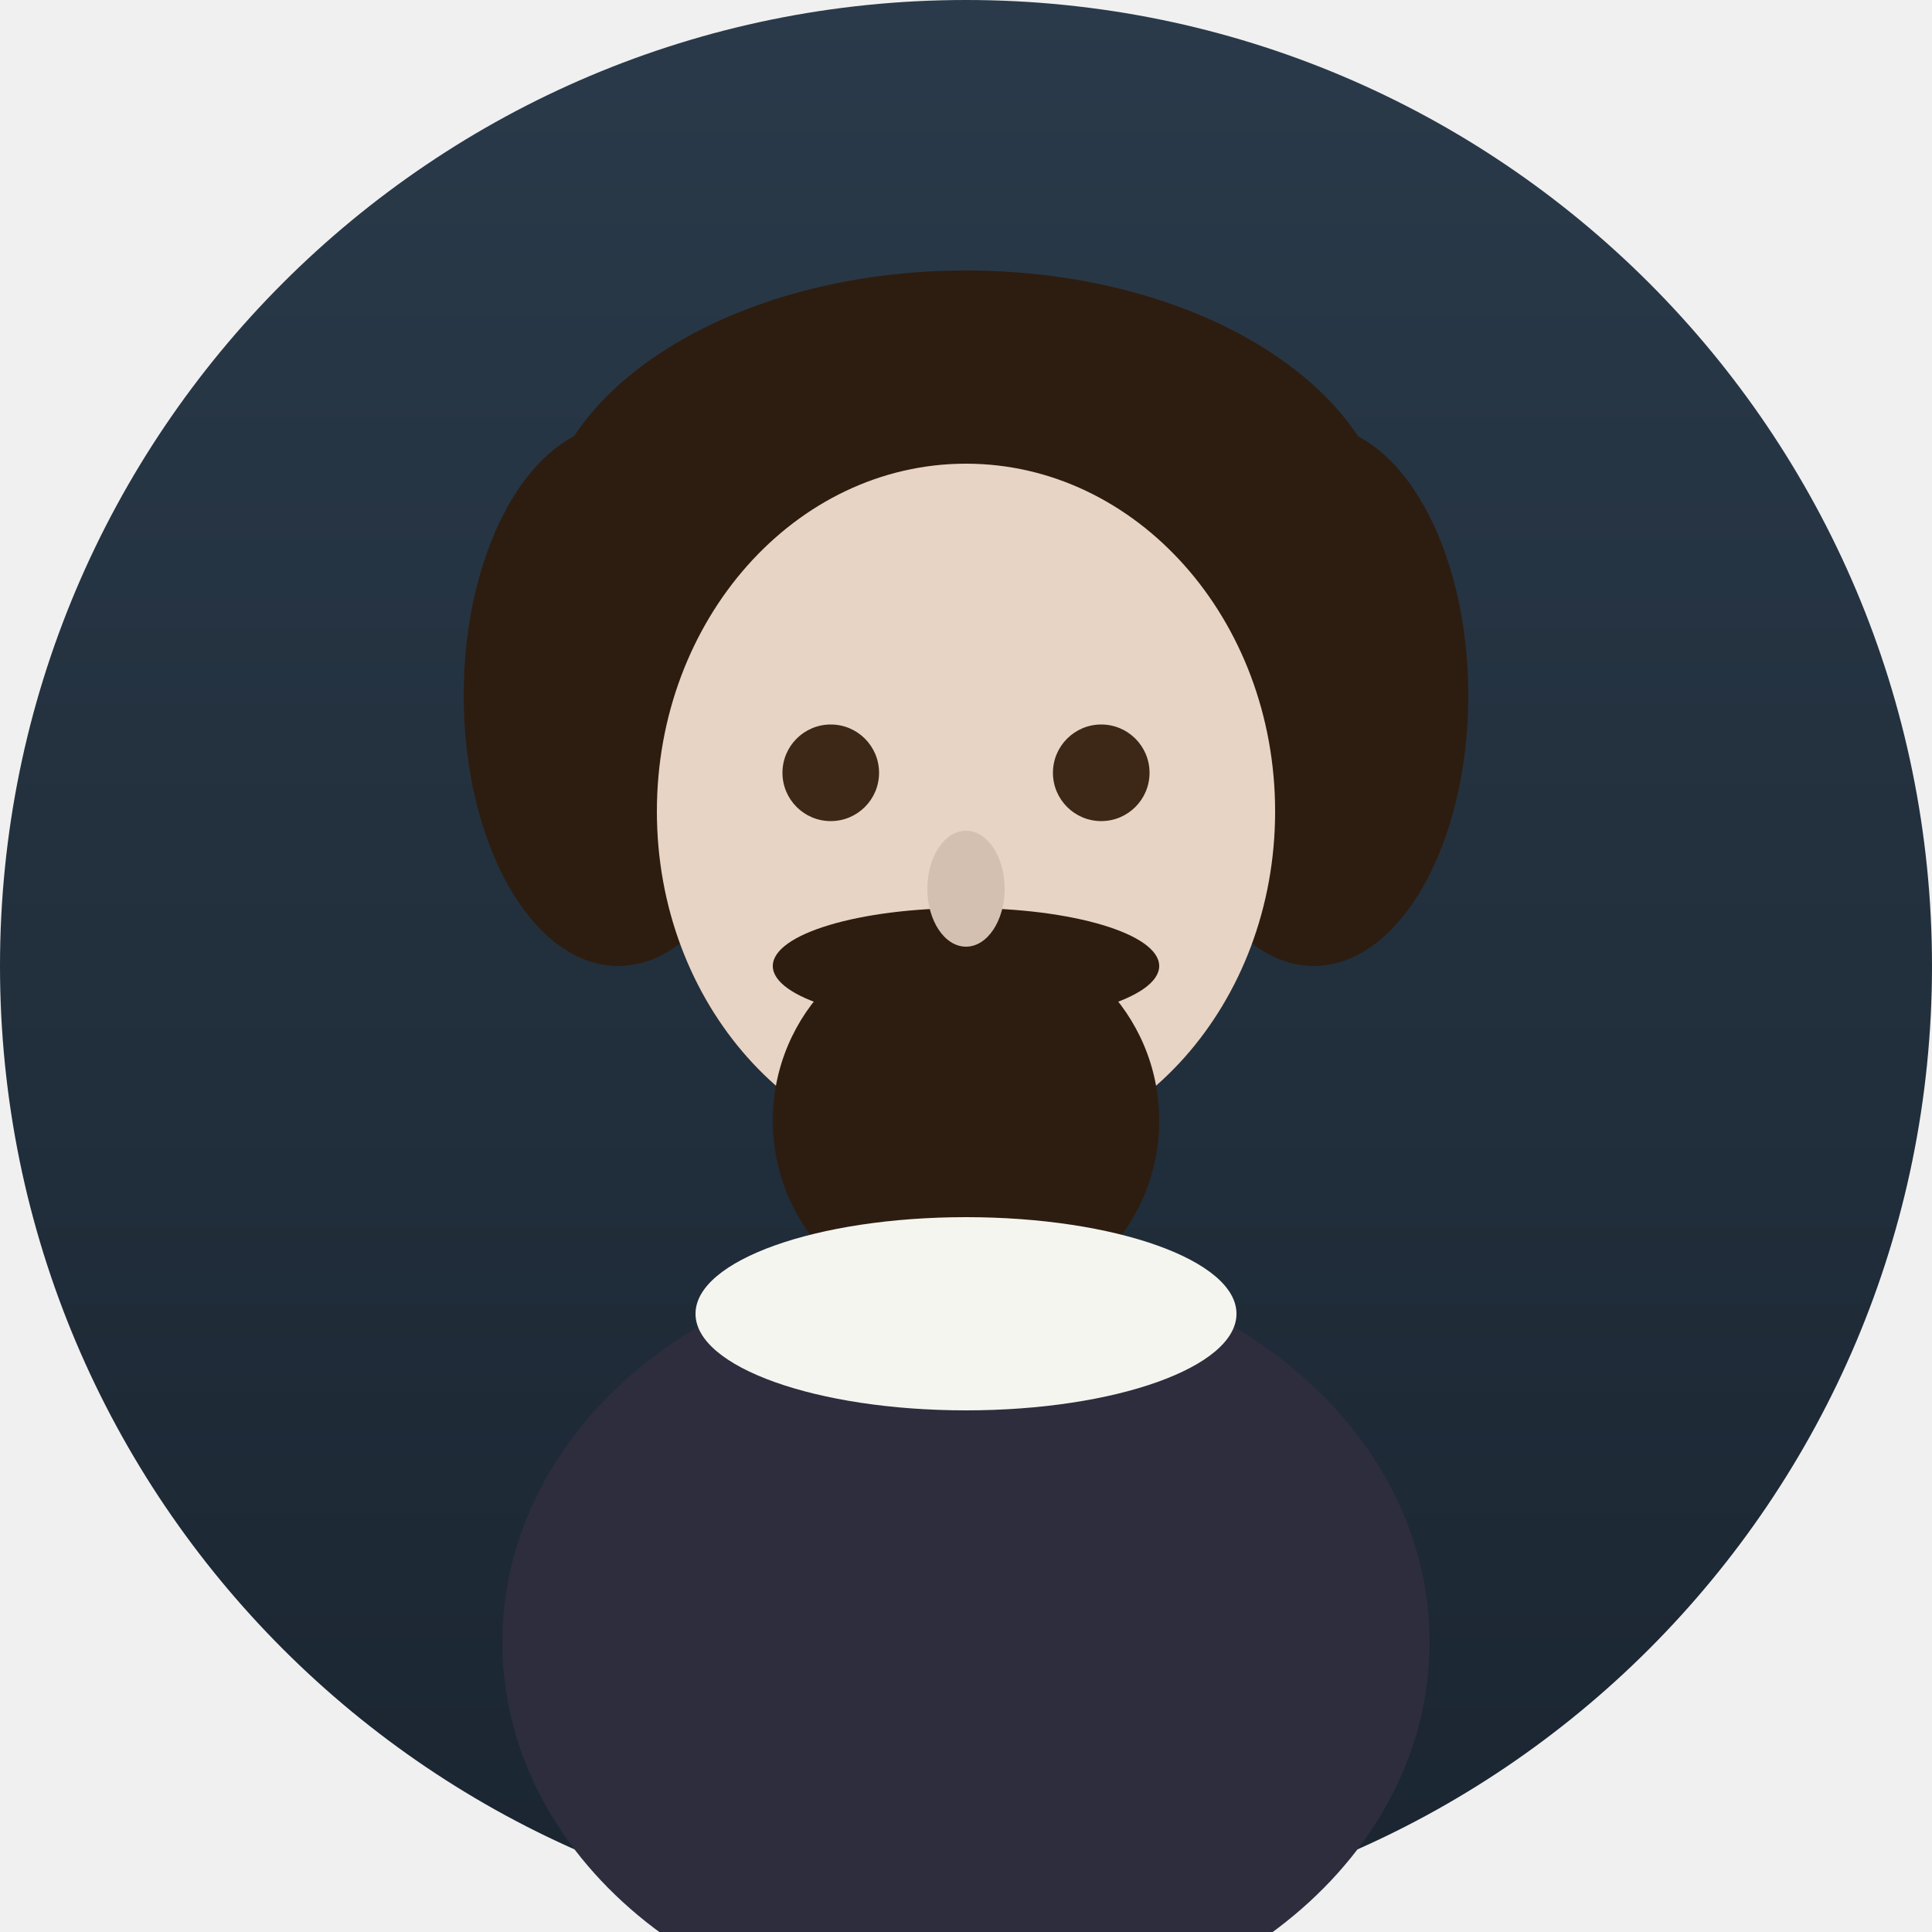
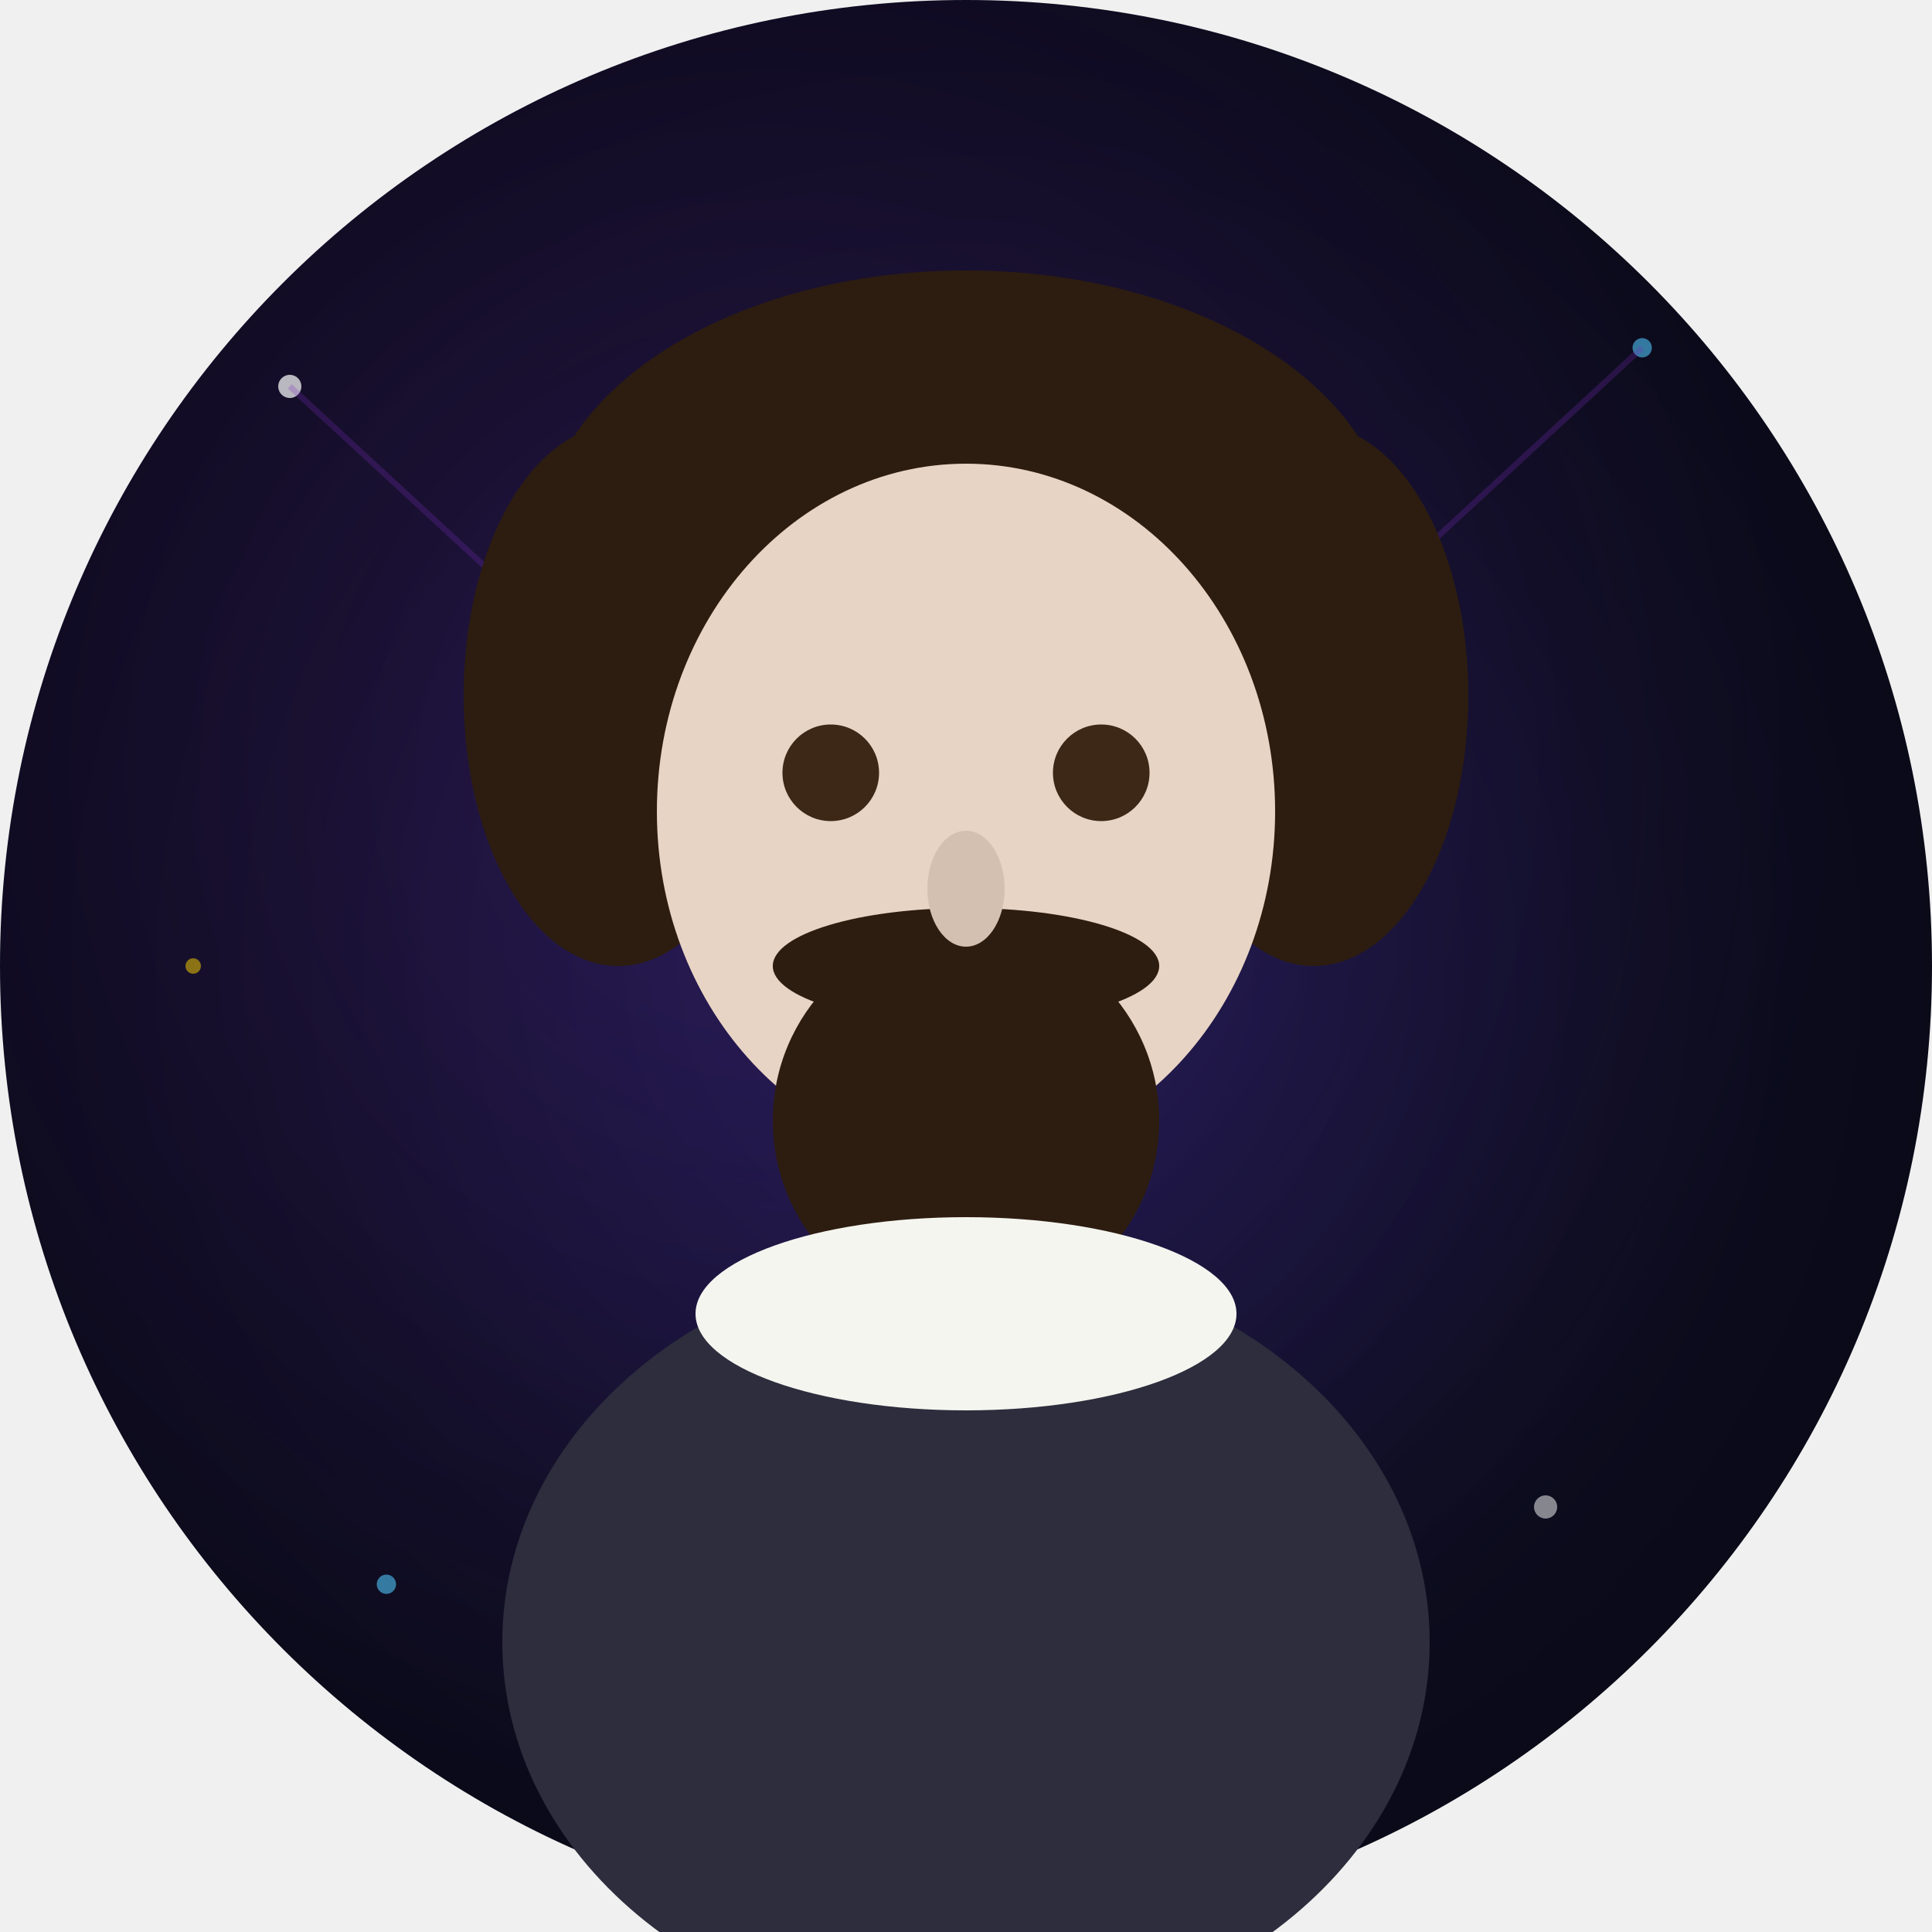
<svg xmlns="http://www.w3.org/2000/svg" viewBox="0 0 100 100">
  <defs>
-     <linearGradient id="bgKepler" x1="0%" y1="0%" x2="0%" y2="100%">
-       <stop offset="0%" style="stop-color:#2a3a4a" />
-       <stop offset="100%" style="stop-color:#1a2530" />
-     </linearGradient>
+     <radialGradient id="cosmicBgKepler" cx="50%" cy="50%" r="70%">
+       <stop offset="0%" style="stop-color:#1a1a4a" />
+       <stop offset="50%" style="stop-color:#0d0d20" />
+       <stop offset="100%" style="stop-color:#050510" />
+     </radialGradient>
+     <radialGradient id="nebulaKepler" cx="40%" cy="40%" r="55%">
+       <stop offset="0%" style="stop-color:#7b2cbf;stop-opacity:0.2" />
+       <stop offset="100%" style="stop-color:#7b2cbf;stop-opacity:0" />
+     </radialGradient>
  </defs>
-   <circle cx="50" cy="50" r="50" fill="url(#bgKepler)" />
+   <circle cx="50" cy="50" r="50" fill="url(#cosmicBgKepler)" />
+   <circle cx="50" cy="50" r="50" fill="url(#nebulaKepler)" />
+   <circle cx="15" cy="20" r="0.6" fill="#fff" opacity="0.7" />
+   <circle cx="85" cy="18" r="0.5" fill="#4fc3f7" opacity="0.6" />
+   <circle cx="80" cy="78" r="0.6" fill="#fff" opacity="0.5" />
+   <circle cx="20" cy="82" r="0.5" fill="#4fc3f7" opacity="0.6" />
+   <circle cx="10" cy="50" r="0.4" fill="#ffd700" opacity="0.5" />
+   <path d="M15 20 L28 32 M85 18 L72 30" stroke="#7b2cbf" stroke-width="0.3" opacity="0.25" />
  <ellipse cx="50" cy="28" rx="22" ry="14" fill="#2d1d10" />
  <ellipse cx="32" cy="36" rx="8" ry="14" fill="#2d1d10" />
  <ellipse cx="68" cy="36" rx="8" ry="14" fill="#2d1d10" />
  <ellipse cx="50" cy="42" rx="16" ry="18" fill="#e8d4c4" />
  <ellipse cx="50" cy="58" rx="10" ry="10" fill="#2d1d10" />
  <ellipse cx="50" cy="50" rx="10" ry="3" fill="#2d1d10" />
  <circle cx="43" cy="40" r="2.5" fill="#3d2817" />
  <circle cx="57" cy="40" r="2.5" fill="#3d2817" />
  <ellipse cx="50" cy="46" rx="2" ry="3" fill="#d4c0b0" />
  <ellipse cx="50" cy="85" rx="24" ry="20" fill="#2d2d3d" />
  <ellipse cx="50" cy="68" rx="14" ry="5" fill="#f5f5f0" />
</svg>
